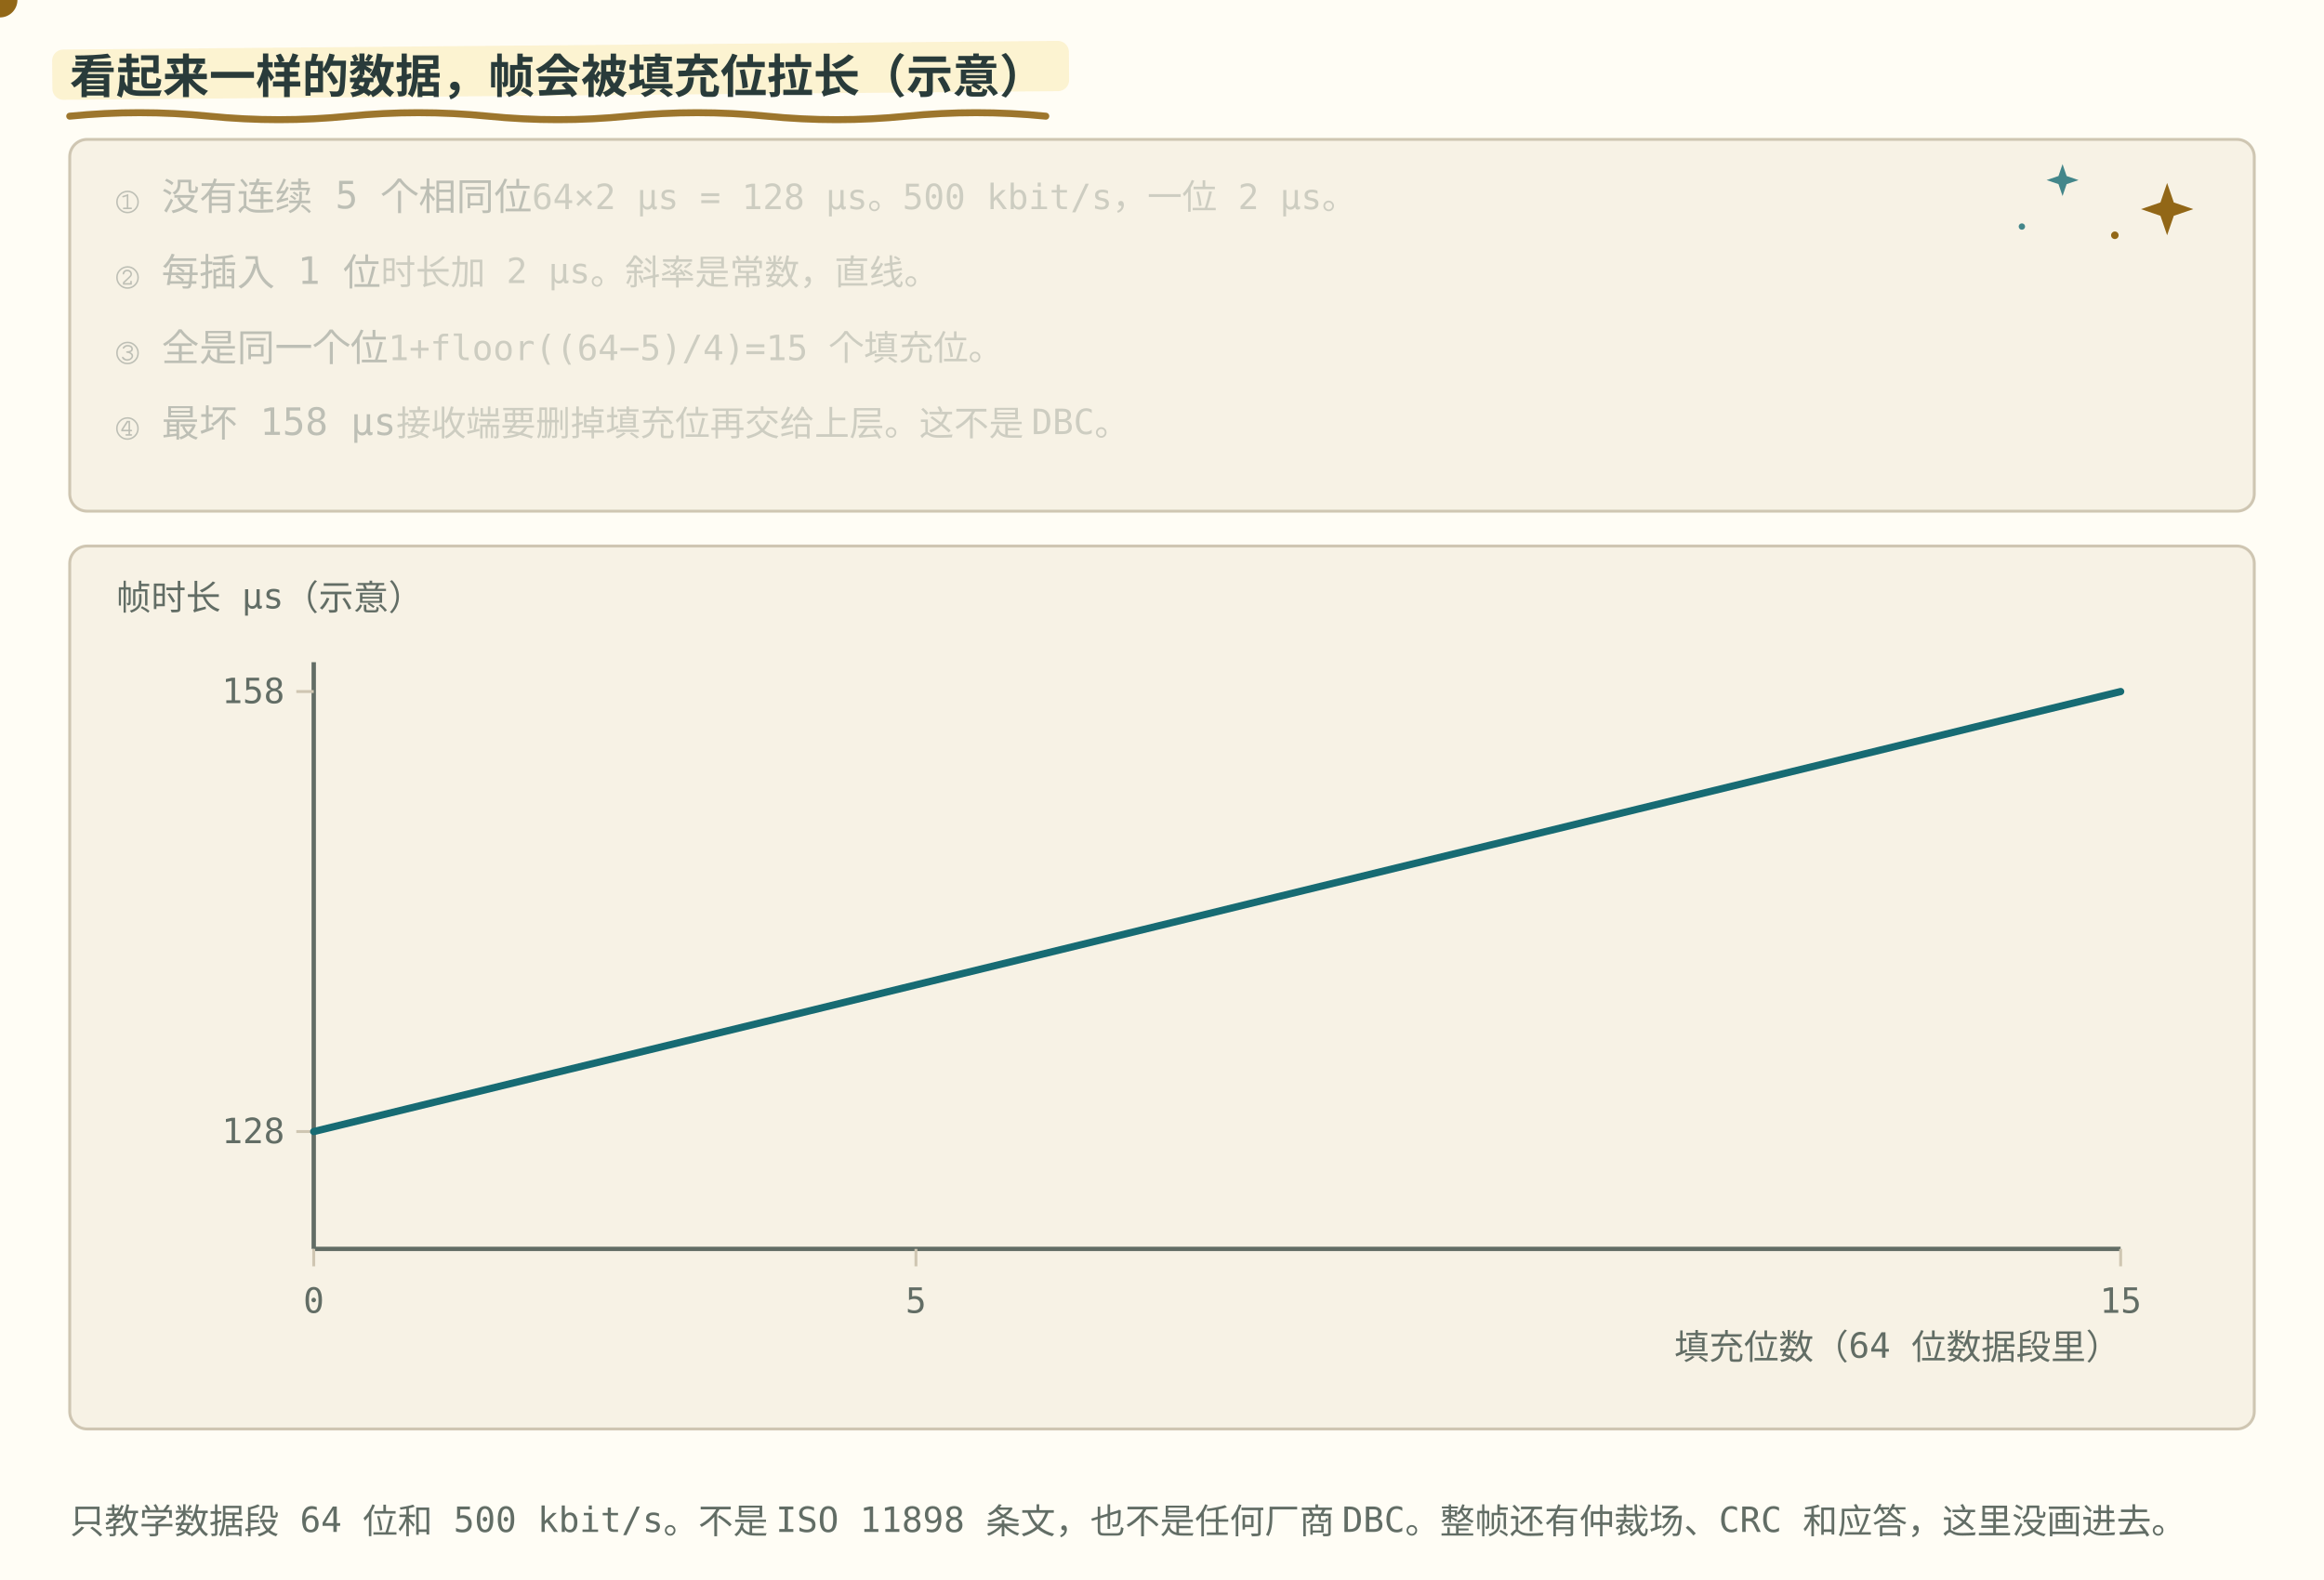
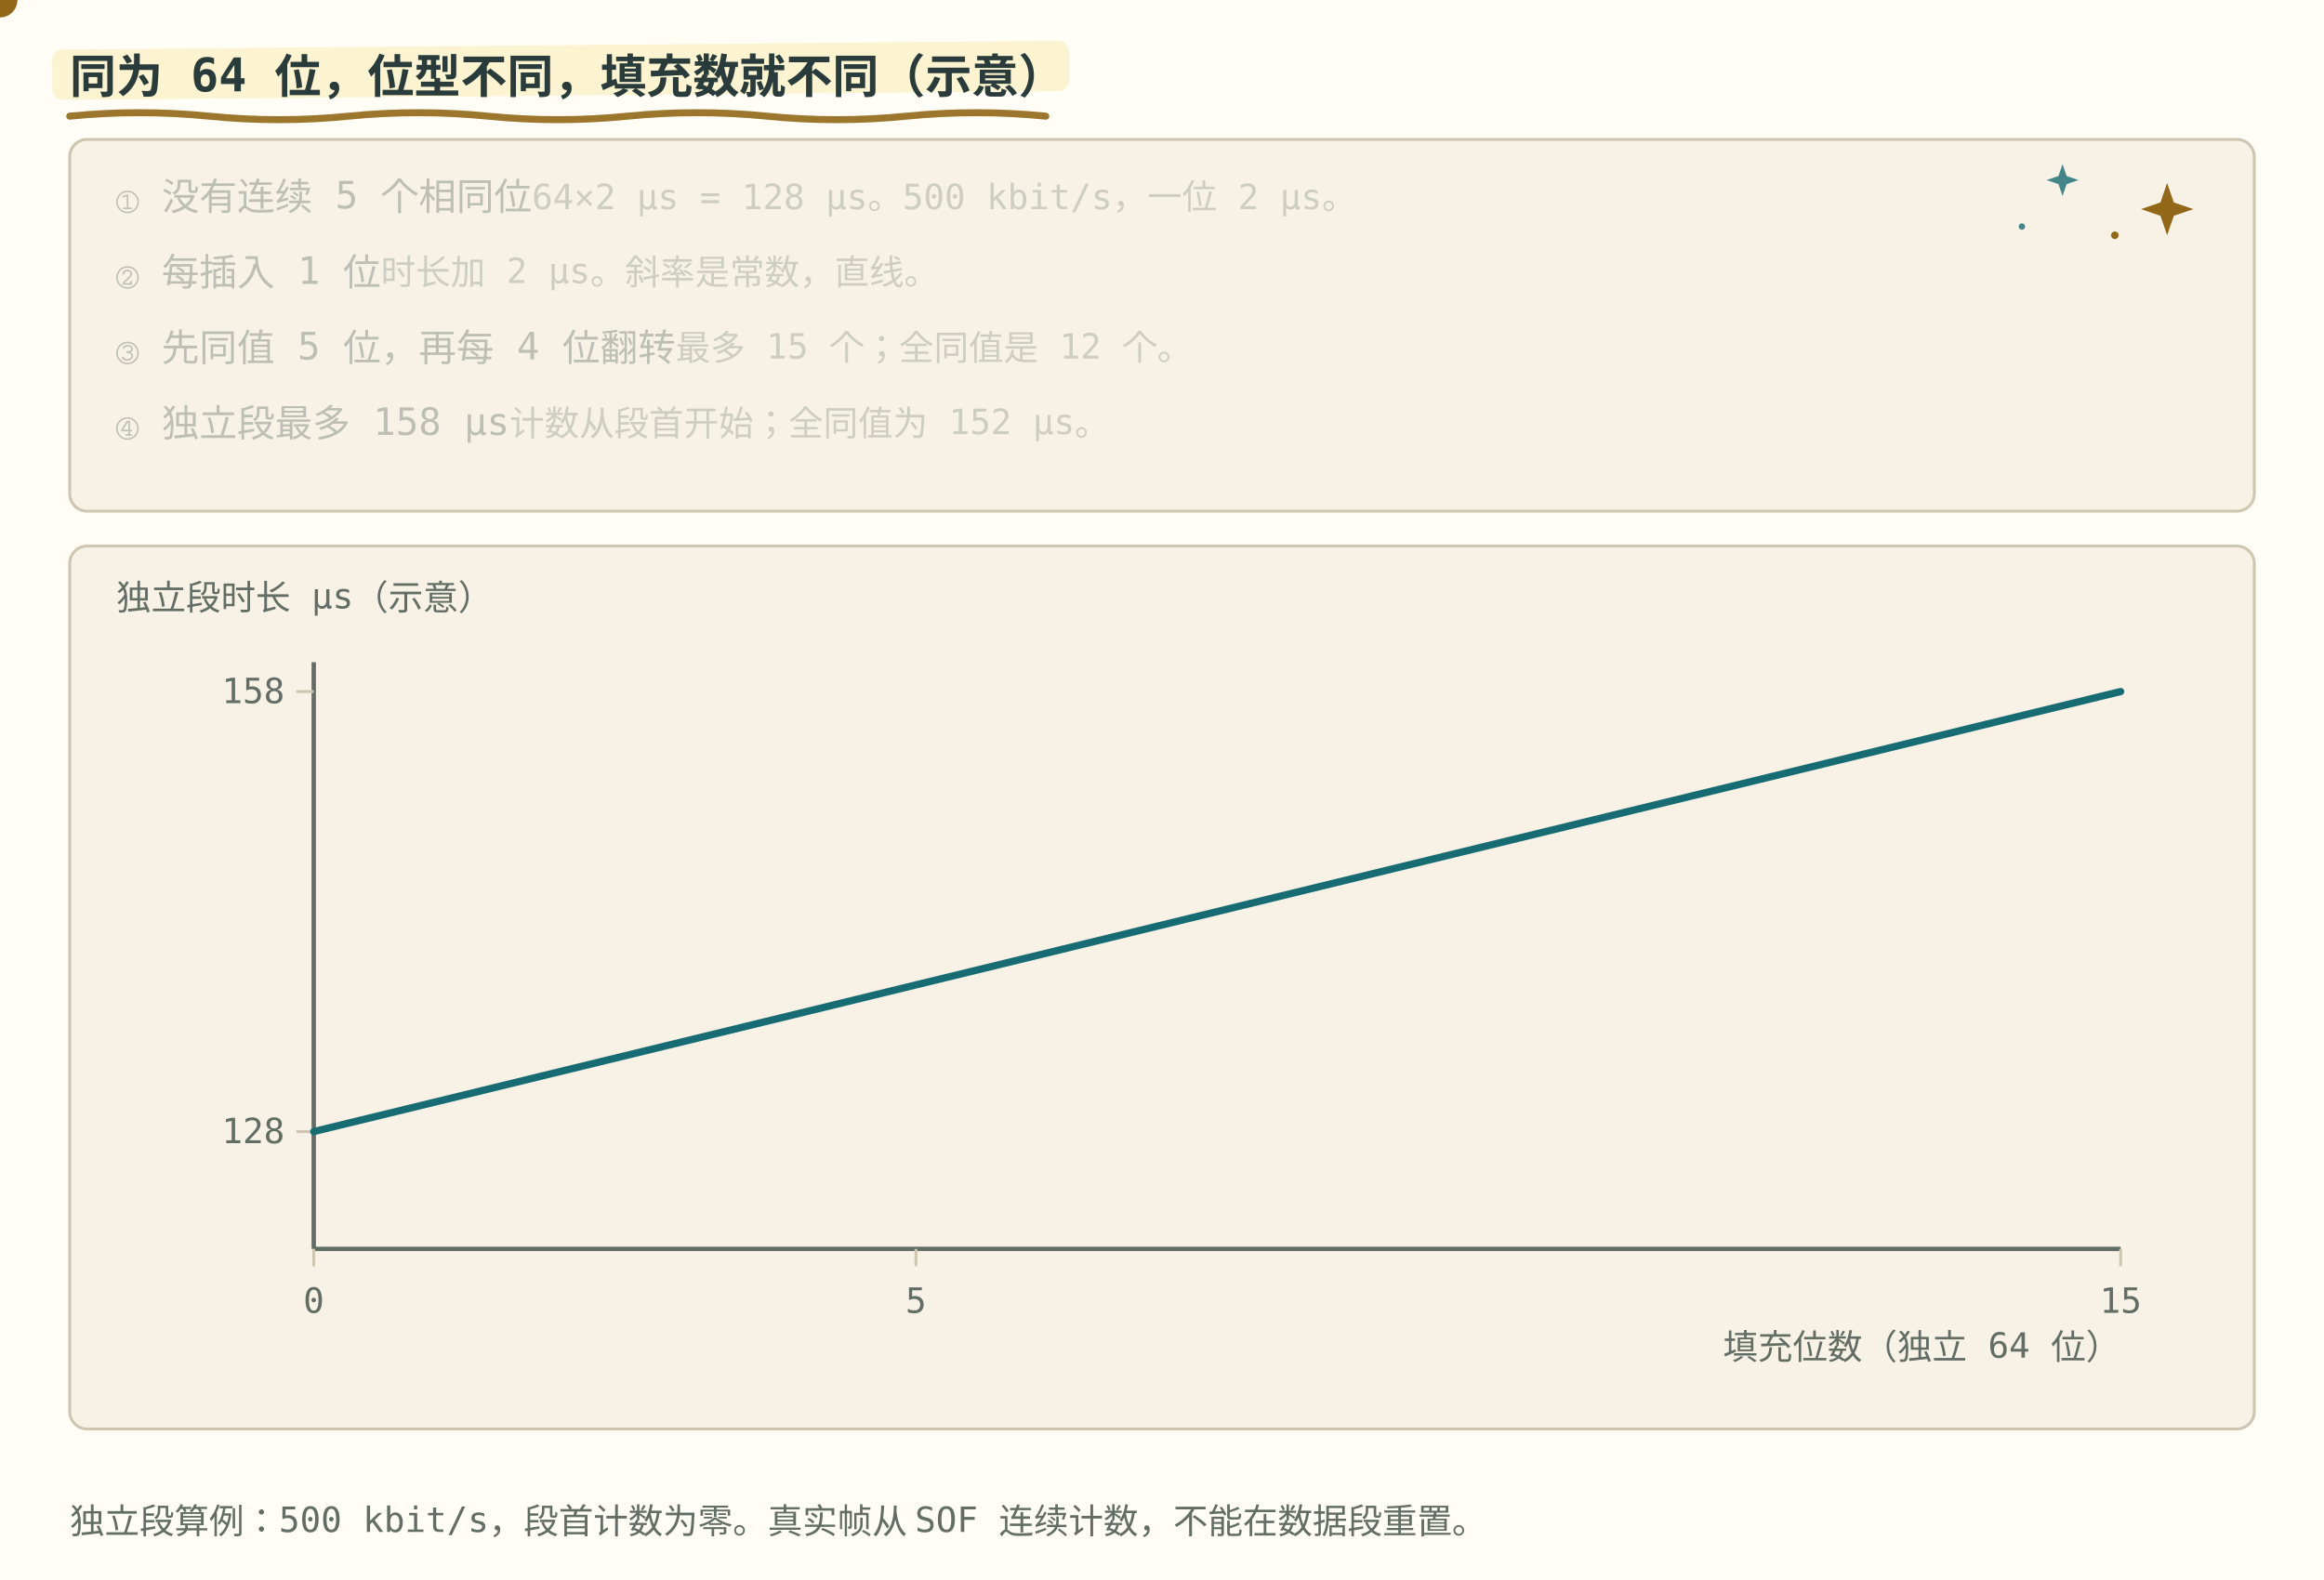
<svg xmlns="http://www.w3.org/2000/svg" role="img" viewBox="0 0 800 544" font-family="ui-monospace, Consolas, monospace">
  <style>
    .bg { fill: #fffdf5; }
    .panel { fill: #f7f2e5; stroke: #cfc6b2; }
    .axis { stroke: #626d65; stroke-width: 1.5; fill: none; }
    .grid { stroke: #cfc6b2; stroke-width: 1; fill: none; }
    .txt { fill: #293b3a; font-size: 13px; }
    .small { fill: #626d65; font-size: 12px; }
    .title { fill: #293b3a; font-size: 16px; font-weight: bold; }
    .hi { fill: #176b73; }
    .warn { fill: #b84745; }
    .ok { fill: #377b60; }
    .gold { fill: #926717; }
    .lineb { stroke: #176b73; stroke-width: 2.5; fill: none; }
    .liner { stroke: #b84745; stroke-width: 2.5; fill: none; }
    .lineg { stroke: #377b60; stroke-width: 2.5; fill: none; }
    .liney { stroke: #926717; stroke-width: 2.2; fill: none; stroke-dasharray: 6 4; }
    .dotb { fill: #176b73; }
    .dotr { fill: #b84745; }
    .doty { fill: #926717; }
    .boxb { fill: #e4f0df; stroke: #176b73; }
    @media (prefers-color-scheme: dark) {
      .bg { fill: #192727; }
      .panel { fill: #223333; stroke: #496160; }
      .axis { stroke: #b0beb3; }
      .grid { stroke: #496160; }
      .txt { fill: #edf0e5; }
      .small { fill: #b0beb3; }
      .title { fill: #edf0e5; }
      .hi { fill: #7ec5c5; }
      .warn { fill: #f39b91; }
      .ok { fill: #8fc7a2; }
      .gold { fill: #dfbd78; }
      .lineb { stroke: #7ec5c5; }
      .liner { stroke: #f39b91; }
      .lineg { stroke: #8fc7a2; }
      .liney { stroke: #dfbd78; }
      .dotb { fill: #7ec5c5; }
      .dotr { fill: #f39b91; }
      .doty { fill: #dfbd78; }
      .boxb { fill: #293f35; stroke: #7ec5c5; }
    }
  </style>
  <style id="bms-motion">
    /* bms-motion: 手帐式动效注记（纯装饰，不改技术几何与既有 SMIL 时序） */
    .bms-marker { fill: #fbefc7; opacity: .78; }
    .bms-under { fill: none; stroke: #926717; stroke-width: 2.4; stroke-linecap: round; opacity: .9; }
    .bms-spark-line { fill: none; stroke: #926717; stroke-width: 1.9; stroke-linecap: round; }
    .bms-spark-fill { fill: #926717; }
    .bms-spark-soft { fill: #176b73; opacity: .8; }
    .bms-sticker { fill: none; stroke: #926717; stroke-width: 2; stroke-dasharray: 7 5; stroke-linecap: round; opacity: .85; }
    .bms-halo { fill: none; stroke: #926717; stroke-width: 2; }
    .bms-marker, .bms-under, .bms-sticker, .bms-halo,
    .bms-spark, .bms-success, .bms-doodle { pointer-events: none; }
    circle:has(&gt; animateMotion) { filter: drop-shadow(0 0 2px rgba(146,103,23,.5)) drop-shadow(0 0 5px rgba(196,145,52,.45)); }
    rect:has(&gt; animateMotion) { filter: drop-shadow(0 0 3px rgba(196,145,52,.75)); }
    g:has(&gt; circle):has(&gt; path.stroke-check) { filter: drop-shadow(0 0 5px rgba(55,123,96,.5)); }
    @media (prefers-color-scheme: dark) {
      .bms-marker { fill: #453e2b; opacity: .85; }
      .bms-under { stroke: #dfbd78; }
      .bms-spark-line { stroke: #dfbd78; }
      .bms-spark-fill { fill: #dfbd78; }
      .bms-spark-soft { fill: #7ec5c5; }
      .bms-sticker { stroke: #dfbd78; }
      .bms-halo { stroke: #dfbd78; }
      circle:has(&gt; animateMotion) { filter: drop-shadow(0 0 2px rgba(223,189,120,.8)) drop-shadow(0 0 7px rgba(223,189,120,.9)); }
      rect:has(&gt; animateMotion) { filter: drop-shadow(0 0 6px rgba(223,189,120,.8)); }
      g:has(&gt; circle):has(&gt; path.stroke-check) { filter: drop-shadow(0 0 6px rgba(143,199,162,.7)); }
    }
    @media (prefers-reduced-motion: reduce) { .bms-spark, .bms-success, .bms-doodle { display: none; } }
</style>
  <rect class="bg" width="800" height="544" />
  <rect class="bms-marker" aria-hidden="true" x="18.0" y="17.1" width="350.0" height="17.3" rx="3.8" transform="rotate(-.5 18.0 25.8)" />
  <path class="bms-under" aria-hidden="true" d="M24.0 40.0 q 24.0 -2.4 48.0 0 t 48 0 t 48 0 t 48 0 t 48 0 t 48 0 t 48 0" />
-   <text class="title" x="24" y="32">看起来一样的数据，帧会被填充位拉长（示意）</text>
+   <text class="title" x="24" y="32">同为 64 位，位型不同，填充数就不同（示意）</text>
  <rect class="panel" x="24" y="48" width="752" height="128" rx="6" />
  <g class="bms-doodle" aria-hidden="true" transform="translate(746.0 72.0)">
    <animateTransform attributeName="transform" type="rotate" values="-6;7;-6" keyTimes="0;0.5;1" dur="5.4s" repeatCount="indefinite" additive="sum" />
    <animate attributeName="opacity" values="0.62;1;0.62" keyTimes="0;0.5;1" dur="3.6s" repeatCount="indefinite" />
    <path class="bms-spark-fill" d="M0 -9 L2.3 -2.3 L9 0 L2.3 2.3 L0 9 L-2.3 2.3 L-9 0 L-2.3 -2.3 Z" />
  </g>
  <g class="bms-doodle" aria-hidden="true" transform="translate(710.0 62.0)">
    <animateTransform attributeName="transform" type="rotate" values="5;-4;5" keyTimes="0;0.5;1" dur="6.2s" repeatCount="indefinite" additive="sum" />
    <animate attributeName="opacity" values="0.5;0.9;0.5" keyTimes="0;0.5;1" dur="4.4s" repeatCount="indefinite" />
    <path class="bms-spark-soft" d="M0 -5.5 L1.4 -1.4 L5.5 0 L1.4 1.4 L0 5.5 L-1.4 1.4 L-5.5 0 L-1.4 -1.4 Z" />
  </g>
  <g class="bms-doodle" aria-hidden="true">
    <circle class="bms-spark-fill" cx="728.0" cy="81.0" r="1.3" />
    <circle class="bms-spark-soft" cx="696.0" cy="78.0" r="1.1" />
  </g>
  <text class="txt" x="40" y="72" opacity="0.28">① 没有连续 5 个相同位<tspan class="small">　64×2 µs = 128 µs。500 kbit/s，一位 2 µs。</tspan>
    <animate calcMode="spline" keySplines="0.42 0 0.58 1;0.7 0 0.84 0;0.42 0 0.58 1;0.42 0 0.58 1;0.42 0 0.58 1;0.42 0 0.58 1;0.42 0 0.58 1" attributeName="opacity" values="1;1;0.28;0.28;0.28;0.28;0.28;0.28" keyTimes="0;0.249;0.25;0.499;0.5;0.749;0.75;1" dur="12s" repeatCount="indefinite" />
  </text>
  <text class="txt" x="40" y="98" opacity="0.28">② 每插入 1 位<tspan class="small">　时长加 2 µs。斜率是常数，直线。</tspan>
    <animate calcMode="spline" keySplines="0.42 0 0.58 1;0.16 1 0.3 1;0.42 0 0.58 1;0.7 0 0.84 0;0.42 0 0.58 1;0.42 0 0.58 1;0.42 0 0.58 1" attributeName="opacity" values="0.28;0.28;1;1;0.28;0.28;0.28;0.28" keyTimes="0;0.249;0.25;0.499;0.5;0.749;0.75;1" dur="12s" repeatCount="indefinite" />
  </text>
-   <text class="txt" x="40" y="124" opacity="0.28">③ 全是同一个位<tspan class="small">　1+floor((64−5)/4)=15 个填充位。</tspan>
+   <text class="txt" x="40" y="124" opacity="0.28">③ 先同值 5 位，再每 4 位翻转<tspan class="small">　最多 15 个；全同值是 12 个。</tspan>
    <animate calcMode="spline" keySplines="0.42 0 0.58 1;0.42 0 0.58 1;0.42 0 0.58 1;0.16 1 0.3 1;0.42 0 0.58 1;0.7 0 0.84 0;0.42 0 0.58 1" attributeName="opacity" values="0.28;0.28;0.28;0.28;1;1;0.28;0.28" keyTimes="0;0.249;0.25;0.499;0.5;0.749;0.75;1" dur="12s" repeatCount="indefinite" />
  </text>
-   <text class="txt" x="40" y="150" opacity="0.28">④ 最坏 158 µs<tspan class="small">　接收端要删掉填充位再交给上层。这不是 DBC。</tspan>
+   <text class="txt" x="40" y="150" opacity="0.28">④ 独立段最多 158 µs<tspan class="small">　计数从段首开始；全同值为 152 µs。</tspan>
    <animate calcMode="spline" keySplines="0.42 0 0.58 1;0.42 0 0.58 1;0.42 0 0.58 1;0.42 0 0.58 1;0.42 0 0.58 1;0.16 1 0.3 1;0.42 0 0.58 1" attributeName="opacity" values="0.28;0.28;0.28;0.28;0.28;0.28;1;1" keyTimes="0;0.249;0.25;0.499;0.5;0.749;0.75;1" dur="12s" repeatCount="indefinite" />
  </text>
  <rect class="panel" x="24" y="188" width="752" height="304" rx="6" />
-   <text class="small" x="40" y="210">帧时长 µs（示意）</text>
+   <text class="small" x="40" y="210">独立段时长 µs（示意）</text>
  <line class="axis" x1="108.0" y1="228.0" x2="108.0" y2="430.0" />
  <line class="axis" x1="108.0" y1="430.0" x2="730.0" y2="430.0" />
-   <text class="small" x="730.0" y="468.0" text-anchor="end">填充位数（64 位数据段里）</text>
+   <text class="small" x="730.0" y="468.0" text-anchor="end">填充位数（独立 64 位）</text>
  <line class="grid" x1="108.0" y1="430.0" x2="108.0" y2="436.0" />
  <text class="small" x="108.0" y="452.0" text-anchor="middle">0</text>
  <line class="grid" x1="315.3" y1="430.0" x2="315.3" y2="436.0" />
  <text class="small" x="315.3" y="452.0" text-anchor="middle">5</text>
  <line class="grid" x1="730.0" y1="430.0" x2="730.0" y2="436.0" />
  <text class="small" x="730.0" y="452.0" text-anchor="middle">15</text>
  <line class="grid" x1="102.0" y1="389.6" x2="108.0" y2="389.6" />
  <text class="small" x="98.0" y="393.6" text-anchor="end">128</text>
  <line class="grid" x1="102.0" y1="238.1" x2="108.0" y2="238.1" />
  <text class="small" x="98.0" y="242.1" text-anchor="end">158</text>
  <polyline class="lineb" points="108.0,389.6 149.5,379.5 190.9,369.4 232.4,359.3 273.9,349.2 315.3,339.1 356.8,329.0 398.3,318.9 439.7,308.8 481.2,298.7 522.7,288.6 564.1,278.5 605.6,268.4 647.1,258.3 688.5,248.2 730.0,238.1" stroke-linejoin="round" stroke-linecap="round" />
  <circle class="doty" r="6">
    <animate data-ease="linear" attributeName="cx" values="108.0;149.5;190.9;232.4;273.9;315.3;356.8;398.3;439.7;481.2;522.7;564.1;605.6;647.1;688.5;730.0" keyTimes="0;0.067;0.133;0.2;0.267;0.333;0.4;0.467;0.533;0.6;0.667;0.733;0.8;0.867;0.933;1" dur="12s" repeatCount="indefinite" />
    <animate data-ease="linear" attributeName="cy" values="389.6;379.5;369.4;359.3;349.2;339.1;329.0;318.9;308.8;298.7;288.6;278.5;268.4;258.3;248.2;238.1" keyTimes="0;0.067;0.133;0.2;0.267;0.333;0.4;0.467;0.533;0.6;0.667;0.733;0.8;0.867;0.933;1" dur="12s" repeatCount="indefinite" />
  </circle>
-   <text class="small" x="24" y="528">只教学数据段 64 位和 500 kbit/s。不是 ISO 11898 条文，也不是任何厂商 DBC。整帧还有仲裁场、CRC 和应答，这里没画进去。</text>
+   <text class="small" x="24" y="528">独立段算例：500 kbit/s，段首计数为零。真实帧从 SOF 连续计数，不能在数据段重置。</text>
</svg>
